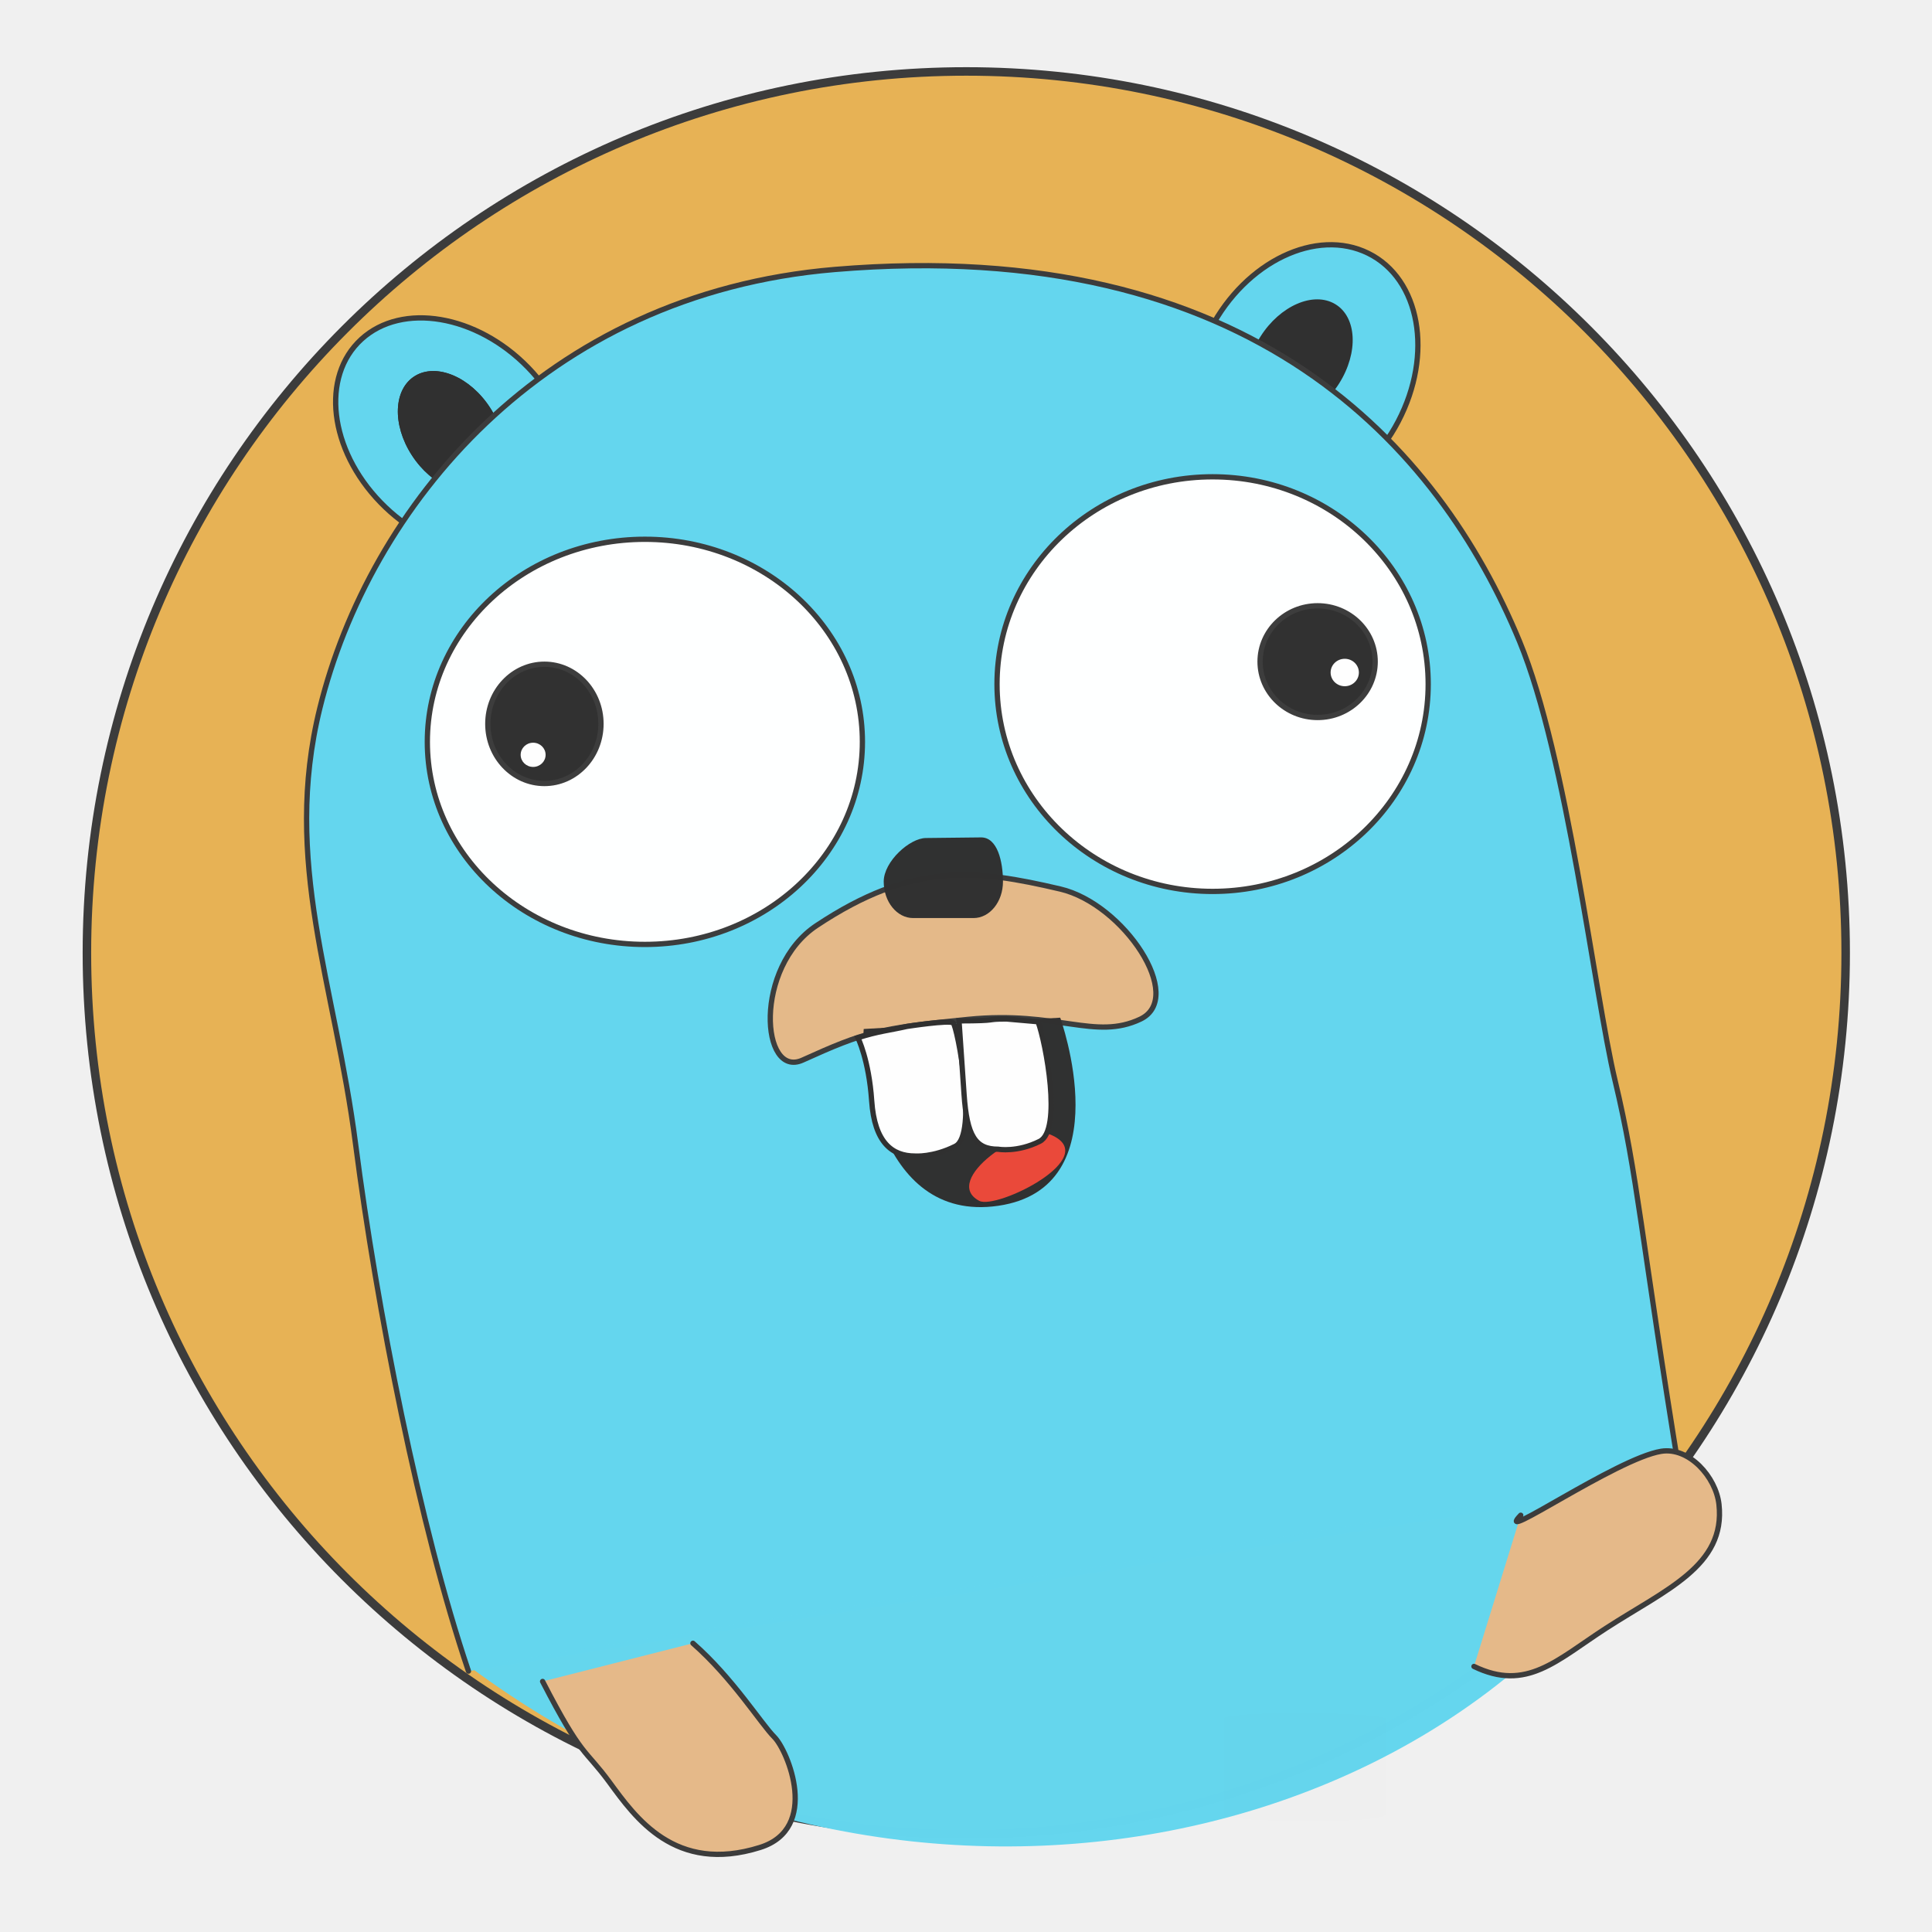
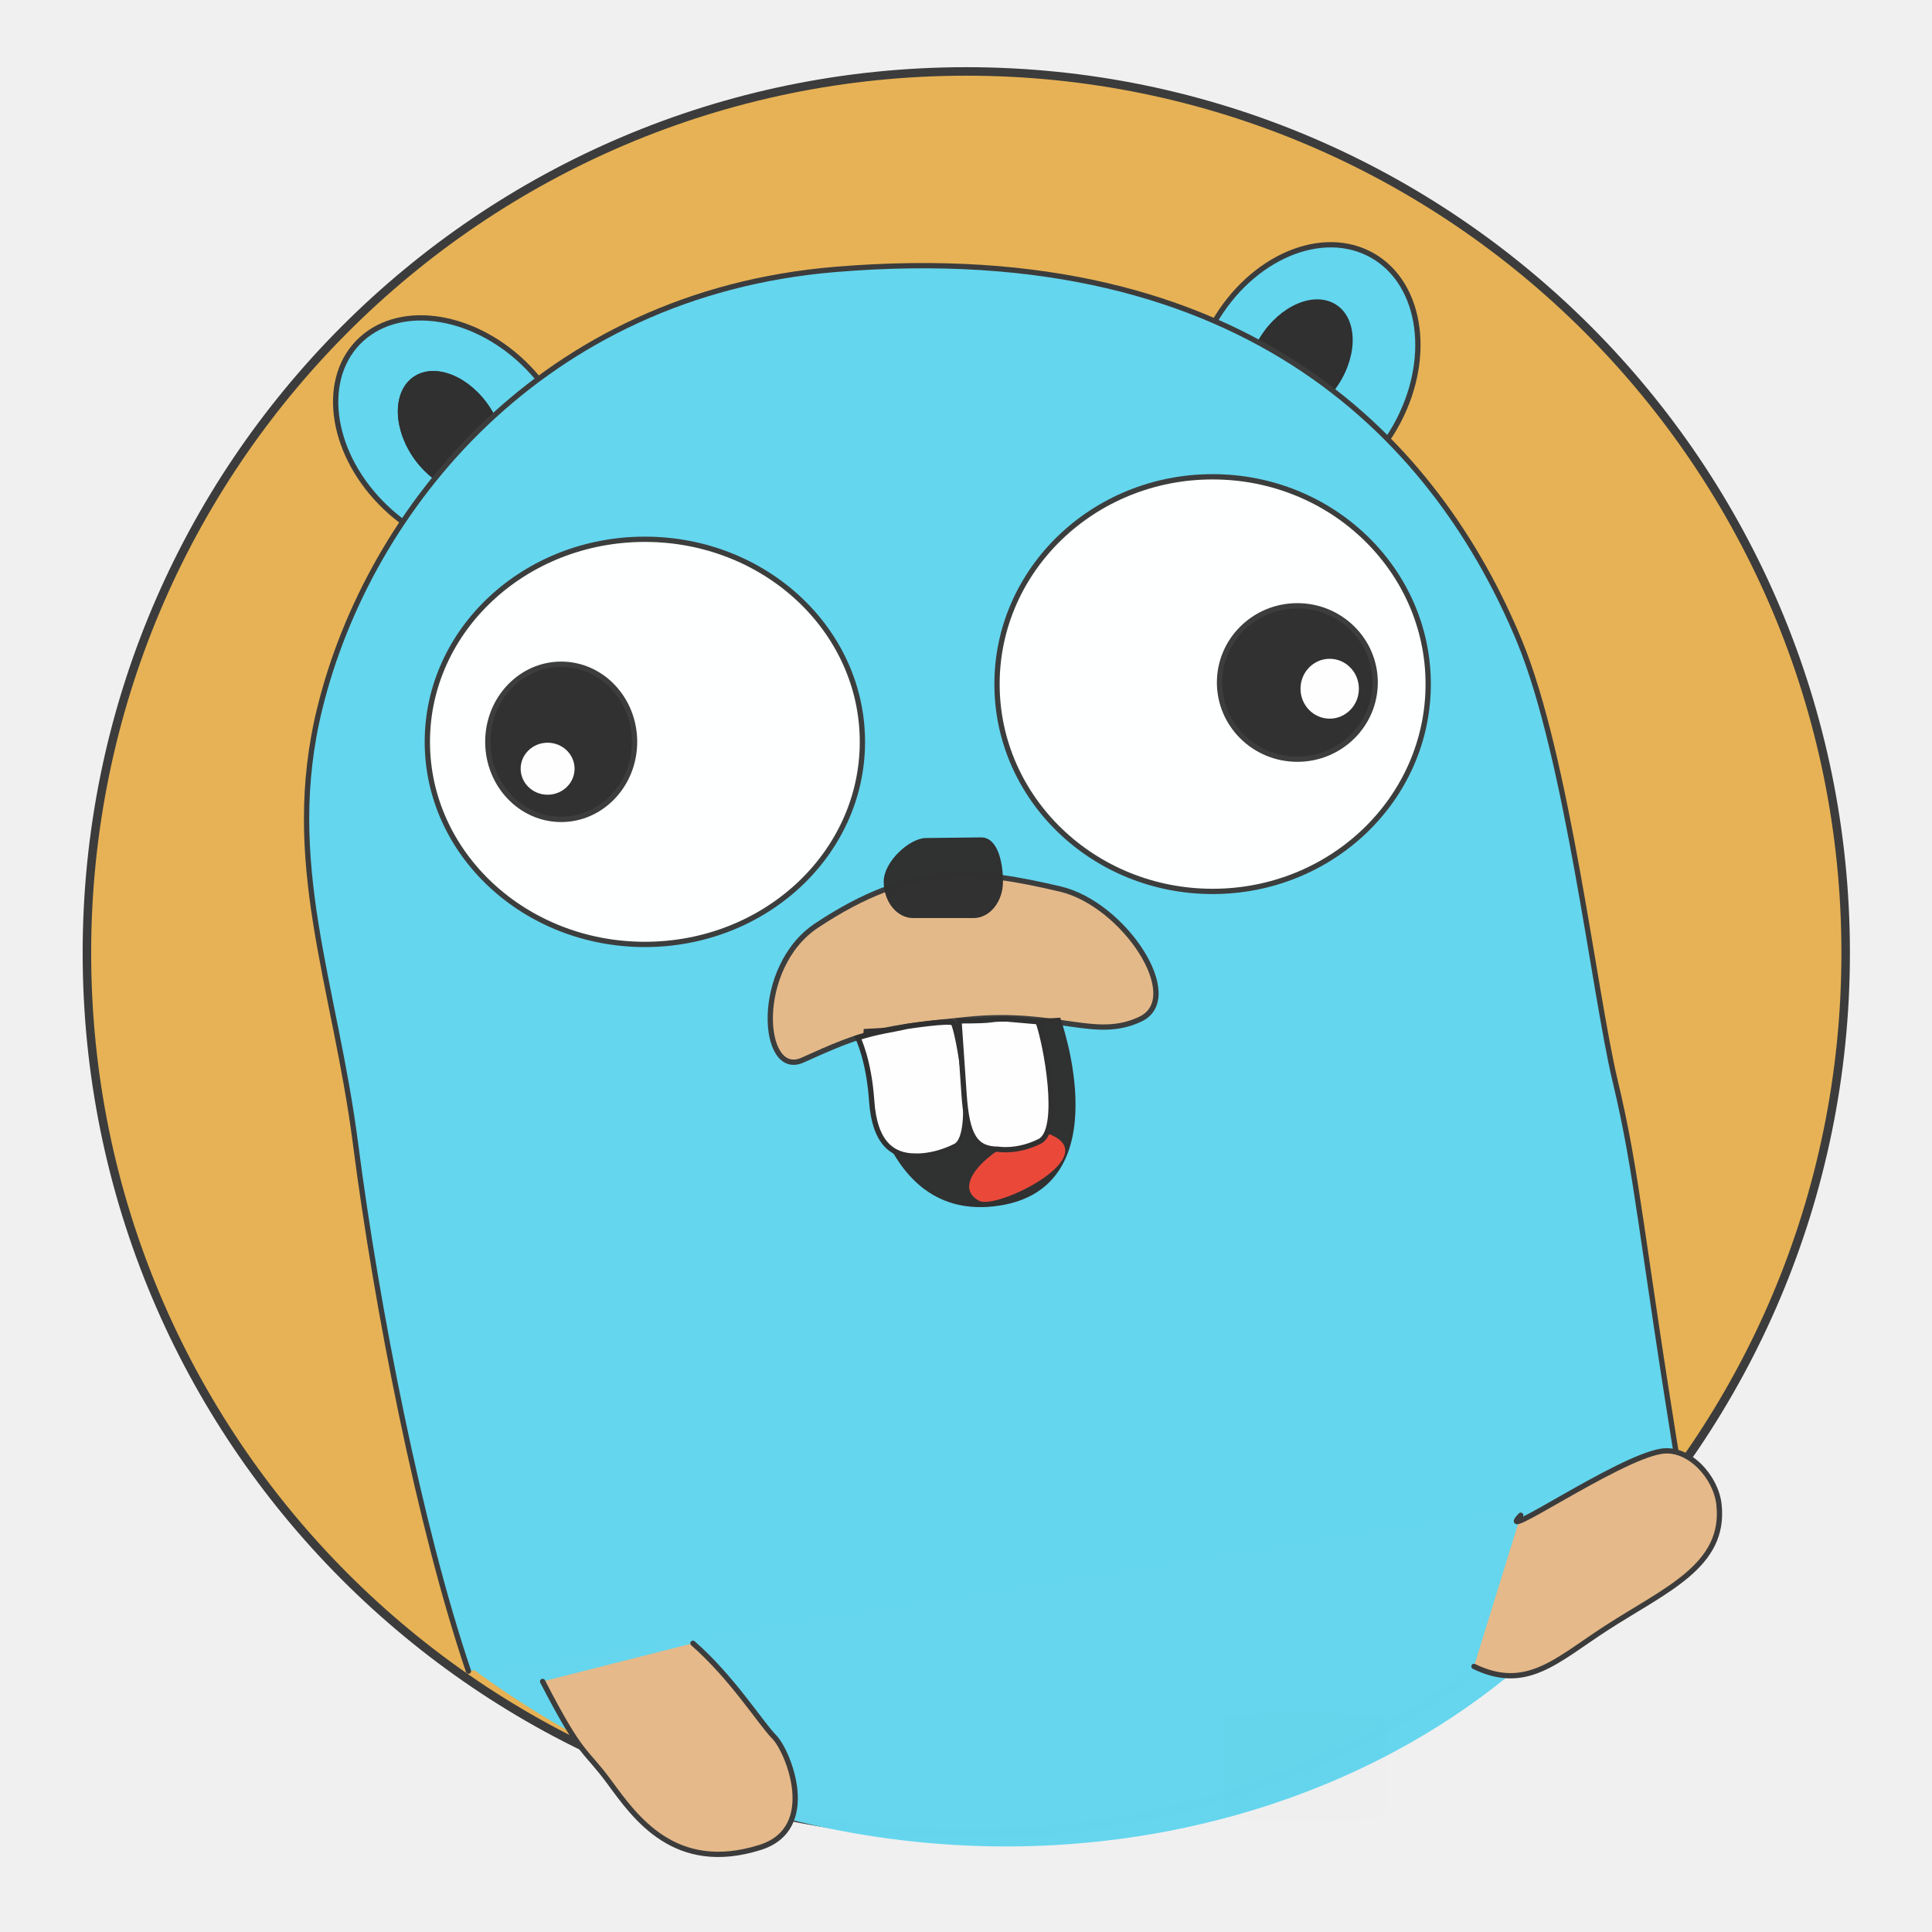
<svg xmlns="http://www.w3.org/2000/svg" xmlns:ns1="http://vectornator.io" height="100%" stroke-miterlimit="10" style="fill-rule:nonzero;clip-rule:evenodd;stroke-linecap:round;stroke-linejoin:round;" version="1.1" viewBox="0 0 170.1 170.1" width="100%" xml:space="preserve">
  <defs>
    <filter color-interpolation-filters="sRGB" filterUnits="userSpaceOnUse" height="25.543" id="Filter" width="26.669" x="101.652" y="142.769">
      <feGaussianBlur in="SourceGraphic" result="Blur" stdDeviation="4.942" />
    </filter>
  </defs>
  <g id="Layer-1" ns1:layerName="Layer 1">
    <path d="M7.652 83.899C7.652 41.037 42.316 6.29 85.076 6.29C127.835 6.29 162.499 41.037 162.499 83.899C162.499 126.762 127.835 161.509 85.076 161.509C42.316 161.509 7.652 126.762 7.652 83.899Z" fill="#e7b255" fill-rule="nonzero" opacity="1" stroke="#3c3c3c" stroke-linecap="butt" stroke-linejoin="miter" stroke-width="0.749" />
    <path d="M33.51 44.243C28.987 39.586 28.228 33.151 31.816 29.87C35.403 26.59 41.978 27.706 46.501 32.363C51.024 37.02 51.782 43.456 48.195 46.736C44.607 50.017 38.033 48.901 33.51 44.243Z" fill="#64d6ee" fill-rule="nonzero" opacity="1" stroke="#3c3c3c" stroke-linecap="butt" stroke-linejoin="miter" stroke-width="0.465" />
    <path d="M36.265 40.089C34.515 37.388 34.637 34.259 36.537 33.099C38.437 31.94 41.396 33.189 43.146 35.89C44.896 38.591 44.775 41.721 42.875 42.88C40.975 44.04 38.016 42.79 36.265 40.089Z" fill="#303030" fill-rule="nonzero" opacity="1" stroke="none" />
    <path d="M36.265 40.089C34.515 37.388 34.637 34.259 36.537 33.099C38.437 31.94 41.396 33.189 43.146 35.89C44.896 38.591 44.775 41.721 42.875 42.88C40.975 44.04 38.016 42.79 36.265 40.089Z" fill="#303030" fill-rule="nonzero" opacity="1" stroke="none" />
    <path d="M106.585 28.949C109.688 23.026 115.902 20.049 120.465 22.3C125.027 24.551 126.21 31.177 123.107 37.101C120.004 43.024 113.789 46.001 109.227 43.75C104.664 41.499 103.481 34.872 106.585 28.949Z" fill="#64d6ee" fill-rule="nonzero" opacity="1" stroke="#3c3c3c" stroke-linecap="butt" stroke-linejoin="miter" stroke-width="0.465" />
    <path d="M110.974 29.635C112.693 26.915 115.637 25.633 117.55 26.771C119.464 27.909 119.622 31.037 117.904 33.757C116.186 36.477 113.242 37.76 111.328 36.622C109.414 35.483 109.256 32.355 110.974 29.635Z" fill="#303030" fill-rule="nonzero" opacity="1" stroke="none" />
    <path d="M41.246 147.131C36.932 134.39 33.167 115.167 31.305 100.717C29.485 86.582 24.83 75.853 28.165 62.331C32.498 44.76 47.726 25.882 73.509 23.724C110.244 20.649 126.722 39.401 133.778 56.448C137.999 66.644 140.37 87.501 142.195 95.131C144.217 103.584 144.41 108.544 147.974 130.386" fill="#64d6ee" fill-rule="nonzero" opacity="1" stroke="#3c3c3c" stroke-linecap="round" stroke-linejoin="miter" stroke-width="0.465" />
    <path d="M147.236 129.798C130.245 163.297 79.127 174.799 41.387 146.773" fill="#64d6ee" fill-rule="nonzero" opacity="0.993" stroke="none" />
    <path d="M87.781 60.231C87.781 50.151 96.279 41.979 106.762 41.979C117.245 41.979 125.743 50.151 125.743 60.231C125.743 70.312 117.245 78.483 106.762 78.483C96.279 78.483 87.781 70.312 87.781 60.231Z" fill="#ffffff" fill-rule="nonzero" opacity="0.993" stroke="#3c3c3c" stroke-linecap="butt" stroke-linejoin="miter" stroke-width="0.465" />
    <path d="M37.624 65.315C37.624 55.465 46.199 47.48 56.777 47.48C67.354 47.48 75.929 55.465 75.929 65.315C75.929 75.165 67.354 83.15 56.777 83.15C46.199 83.15 37.624 75.165 37.624 65.315Z" fill="#ffffff" fill-rule="nonzero" opacity="0.993" stroke="#3c3c3c" stroke-linecap="butt" stroke-linejoin="miter" stroke-width="0.465" />
-     <path d="M110.941 58.253C110.941 55.537 113.21 53.336 116.008 53.336C118.807 53.336 121.075 55.537 121.075 58.253C121.075 60.969 118.807 63.17 116.008 63.17C113.21 63.17 110.941 60.969 110.941 58.253Z" fill="#303030" fill-rule="nonzero" opacity="0.993" stroke="#3c3c3c" stroke-linecap="butt" stroke-linejoin="miter" stroke-width="0.465" />
-     <path d="M42.949 63.732C42.949 60.832 45.18 58.481 47.931 58.481C50.682 58.481 52.912 60.832 52.912 63.732C52.912 66.632 50.682 68.982 47.931 68.982C45.18 68.982 42.949 66.632 42.949 63.732Z" fill="#303030" fill-rule="nonzero" opacity="0.993" stroke="#3c3c3c" stroke-linecap="butt" stroke-linejoin="miter" stroke-width="0.465" />
-     <path d="M117.152 59.21C117.152 58.543 117.709 58.002 118.397 58.002C119.084 58.002 119.641 58.543 119.641 59.21C119.641 59.877 119.084 60.418 118.397 60.418C117.709 60.418 117.152 59.877 117.152 59.21Z" fill="#ffffff" fill-rule="nonzero" opacity="0.993" stroke="none" />
-     <path d="M45.841 66.457C45.841 65.868 46.333 65.391 46.939 65.391C47.546 65.391 48.037 65.868 48.037 66.457C48.037 67.046 47.546 67.523 46.939 67.523C46.333 67.523 45.841 67.046 45.841 66.457Z" fill="#ffffff" fill-rule="nonzero" opacity="0.993" stroke="none" />
+     <path d="M107.372 60.089C107.372 56.359 110.439 53.336 114.224 53.336C118.008 53.336 121.075 56.359 121.075 60.089C121.075 63.818 118.008 66.841 114.224 66.841C110.439 66.841 107.372 63.818 107.372 60.089Z" fill="#303030" fill-rule="nonzero" opacity="0.993" stroke="#3c3c3c" stroke-linecap="butt" stroke-linejoin="miter" stroke-width="0.465" />
+     <path d="M42.949 65.312C42.949 61.54 45.842 58.481 49.409 58.481C52.977 58.481 55.869 61.54 55.869 65.312C55.869 69.085 52.977 72.144 49.409 72.144C45.842 72.144 42.949 69.085 42.949 65.312Z" fill="#303030" fill-rule="nonzero" opacity="0.993" stroke="#3c3c3c" stroke-linecap="butt" stroke-linejoin="miter" stroke-width="0.465" />
+     <path d="M114.501 60.638C114.501 59.182 115.651 58.002 117.071 58.002C118.49 58.002 119.641 59.182 119.641 60.638C119.641 62.093 118.49 63.273 117.071 63.273C115.651 63.273 114.501 62.093 114.501 60.638Z" fill="#ffffff" fill-rule="nonzero" opacity="0.993" stroke="none" />
+     <path d="M45.841 67.681C45.841 66.416 46.903 65.391 48.214 65.391C49.524 65.391 50.587 66.416 50.587 67.681C50.587 68.945 49.524 69.97 48.214 69.97C46.903 69.97 45.841 68.945 45.841 67.681Z" fill="#ffffff" fill-rule="nonzero" opacity="0.993" stroke="none" />
    <path d="M71.892 81.49C80.342 75.873 85.885 76.523 93.35 78.274C98.951 79.587 104.397 87.835 100.401 89.73C96.404 91.625 93.117 88.966 85.24 89.748C77.364 90.53 76.133 90.857 70.663 93.334C66.998 94.995 66.338 85.182 71.892 81.49Z" fill="#e5b989" fill-rule="nonzero" opacity="0.993" stroke="#3c3c3c" stroke-linecap="butt" stroke-linejoin="miter" stroke-width="0.465" />
    <path d="M81.529 73.782L86.386 73.728C87.817 73.728 88.305 75.851 88.305 77.622L88.305 77.622C88.305 79.393 87.145 80.829 85.714 80.829L80.396 80.829C78.965 80.829 77.805 79.393 77.805 77.622L77.805 77.622C77.805 75.851 80.098 73.782 81.529 73.782Z" fill="#303030" fill-rule="nonzero" opacity="0.993" stroke="none" />
    <path d="M76.045 90.596C75.816 92.93 77.035 107.753 87.896 106.161C98.757 104.569 93.346 89.6 93.346 89.6" fill="#303030" fill-rule="nonzero" opacity="0.993" stroke="none" />
    <path d="M86.218 105.727C82.799 103.925 90.159 98.895 92.524 99.911C97.139 101.894 87.735 106.527 86.218 105.727Z" fill="#eb493a" fill-rule="nonzero" opacity="0.993" stroke="none" />
    <path d="M79.852 90.368C79.852 90.368 83.548 89.796 83.917 90.057C84.286 90.318 86.107 99.921 84.121 100.918C82.135 101.914 80.56 101.782 80.56 101.782C78.536 101.782 76.997 100.585 76.747 96.929C76.496 93.274 75.531 91.366 75.531 91.366C77.349 90.789 78.234 90.733 79.852 90.368Z" fill="#ffffff" fill-rule="nonzero" opacity="0.993" stroke="#303030" stroke-linecap="round" stroke-linejoin="miter" stroke-width="0.465" />
    <path d="M88.613 89.715L91.393 89.957C92.079 91.786 93.527 99.49 91.541 100.486C89.555 101.482 87.894 101.183 87.894 101.183C85.87 101.183 85.13 100.014 84.88 96.359C84.629 92.704 84.435 89.881 84.435 89.881C88.168 89.874 86.589 89.715 88.613 89.715Z" fill="#ffffff" fill-rule="nonzero" opacity="0.993" stroke="#303030" stroke-linecap="round" stroke-linejoin="miter" stroke-width="0.465" />
    <path d="M133.891 133.406C131.314 136.076 142.342 128.409 146.253 127.777C148.709 127.379 151.078 130.045 151.344 132.447C151.943 137.86 146.673 139.942 141.408 143.351C137.033 146.184 134.401 148.964 129.773 146.719" fill="#e5b989" fill-rule="nonzero" opacity="1" stroke="#3c3c3c" stroke-linecap="round" stroke-linejoin="miter" stroke-width="0.465" />
    <path d="M47.773 148.039C51.266 154.818 51.456 153.913 53.663 156.92C55.926 160.003 59.422 165.012 66.919 162.655C72.211 160.992 69.364 154.132 68.171 152.933C66.978 151.733 64.528 147.769 61.009 144.679" fill="#e5b989" fill-rule="nonzero" opacity="1" stroke="#3c3c3c" stroke-linecap="round" stroke-linejoin="miter" stroke-width="0.465" />
    <path d="M114.392 155.836C113.887 154.829 113.976 155.304 115.846 155.836" fill="none" filter="url(#Filter)" opacity="0.993" stroke="#000000" stroke-linecap="round" stroke-linejoin="miter" stroke-width="0.243" />
  </g>
</svg>
